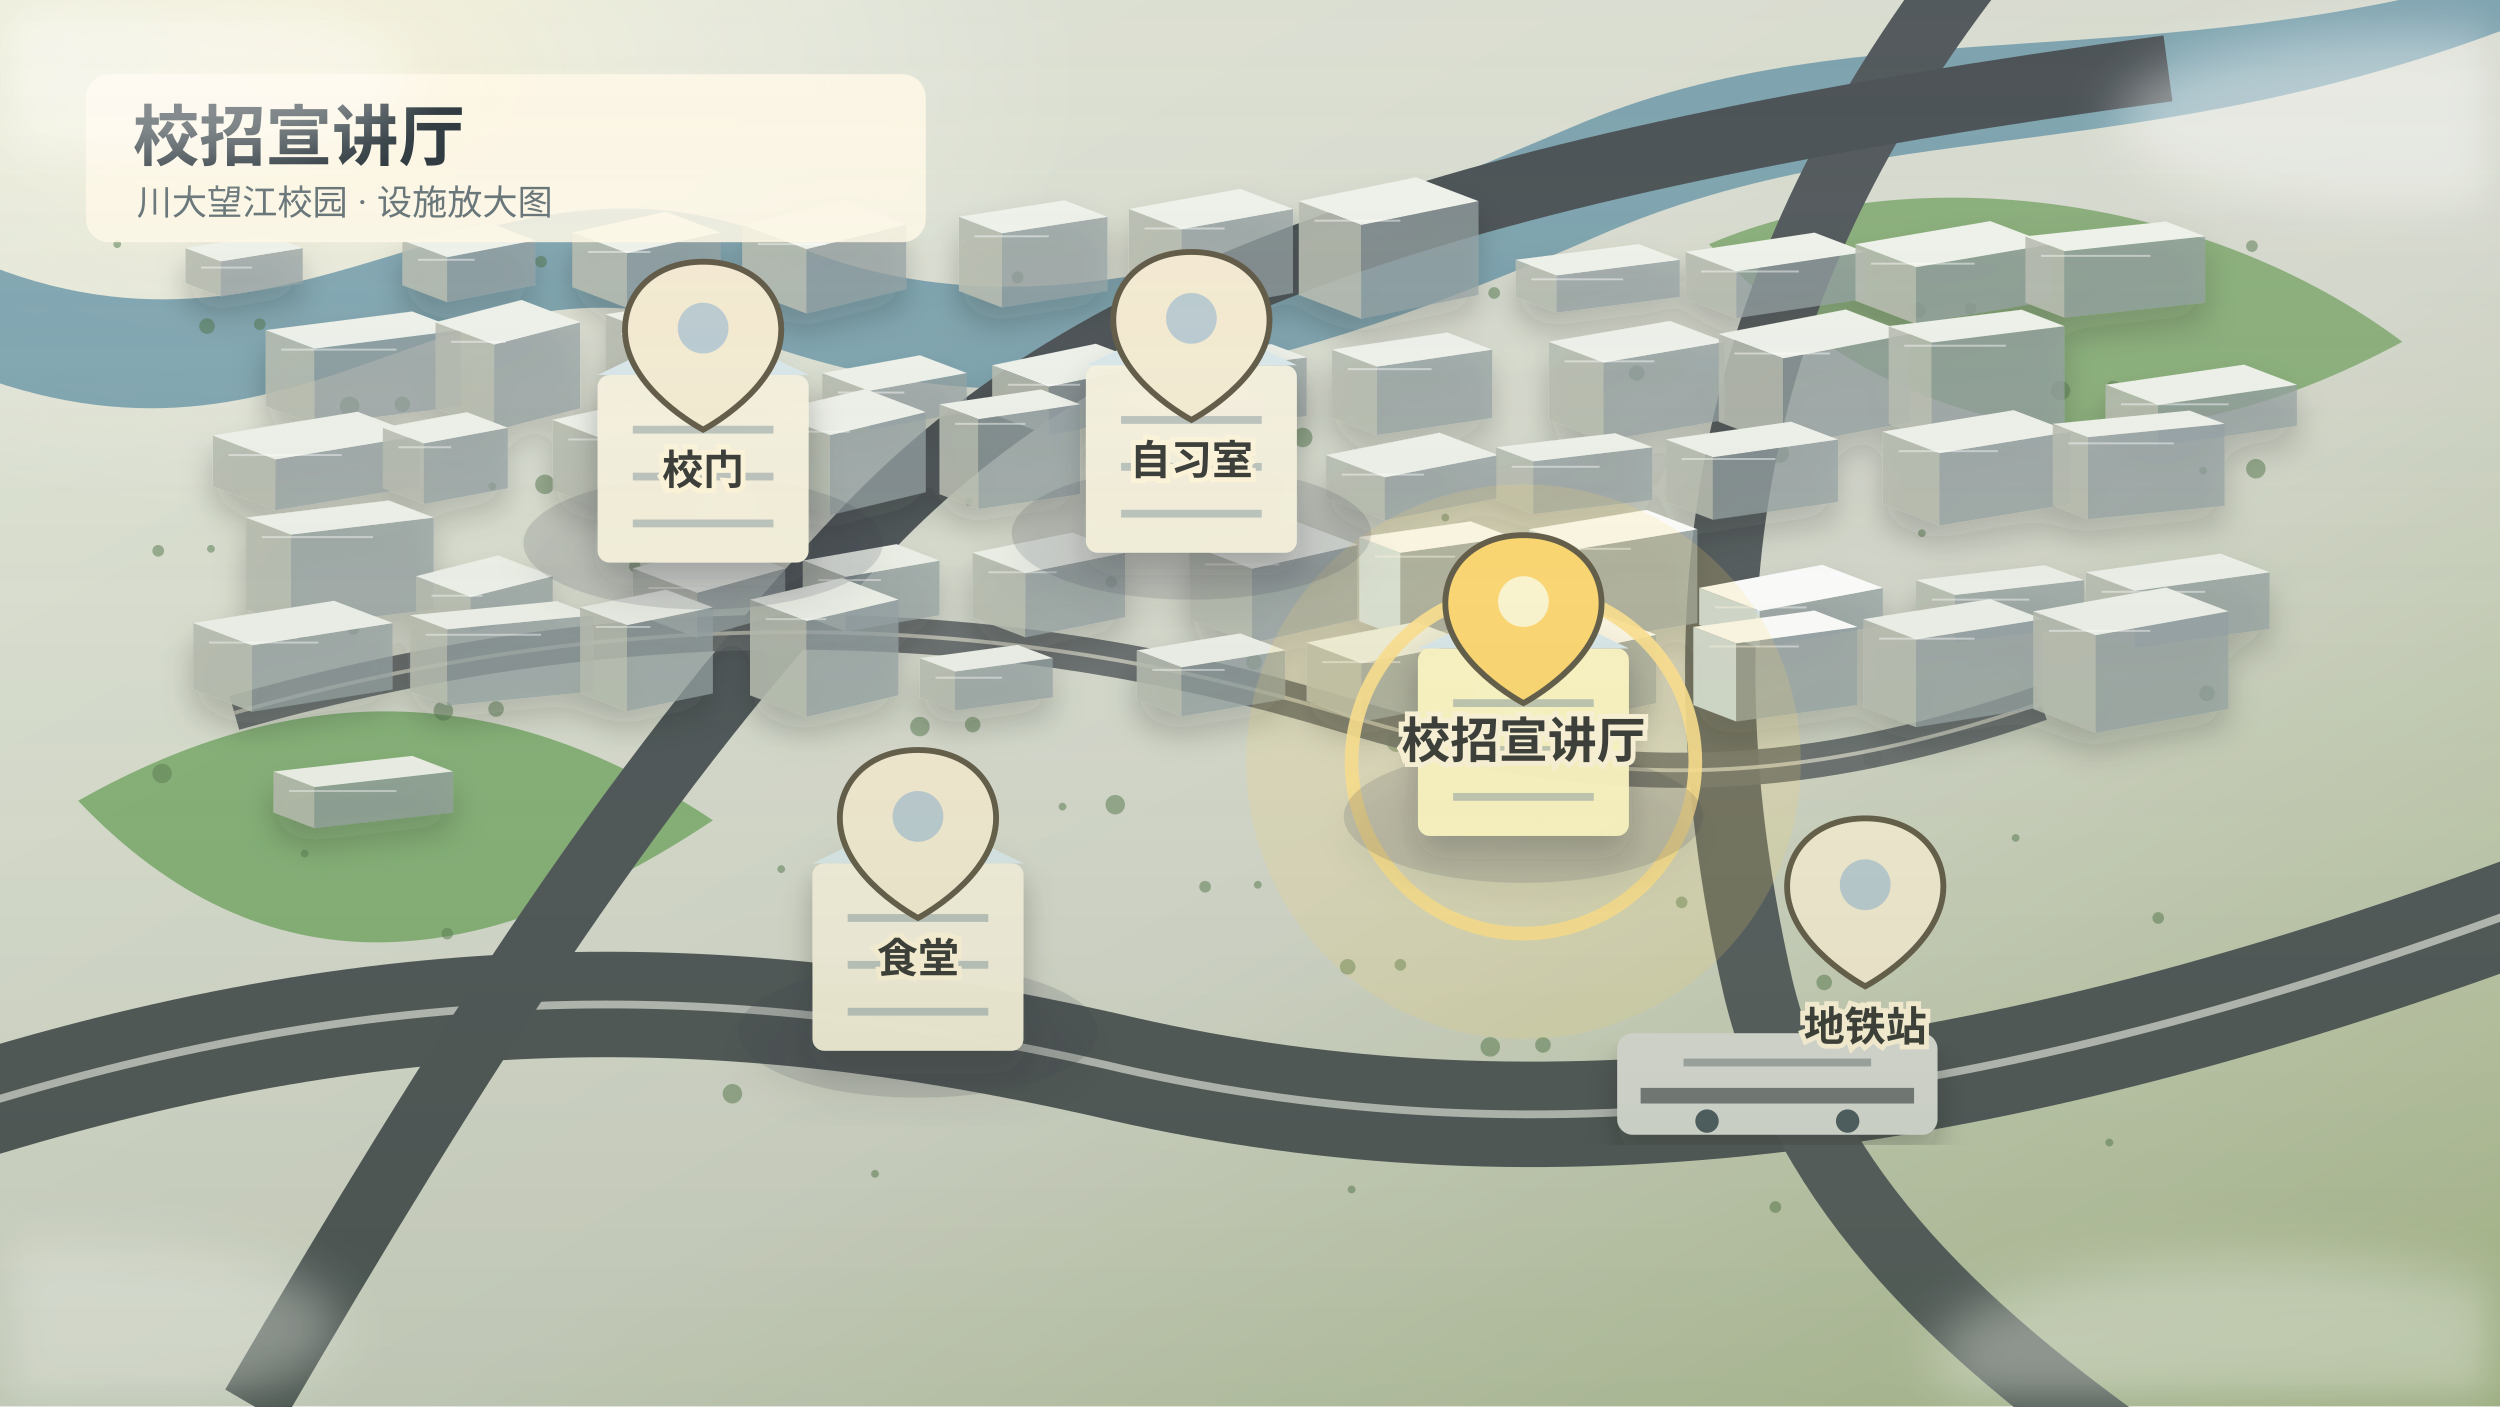
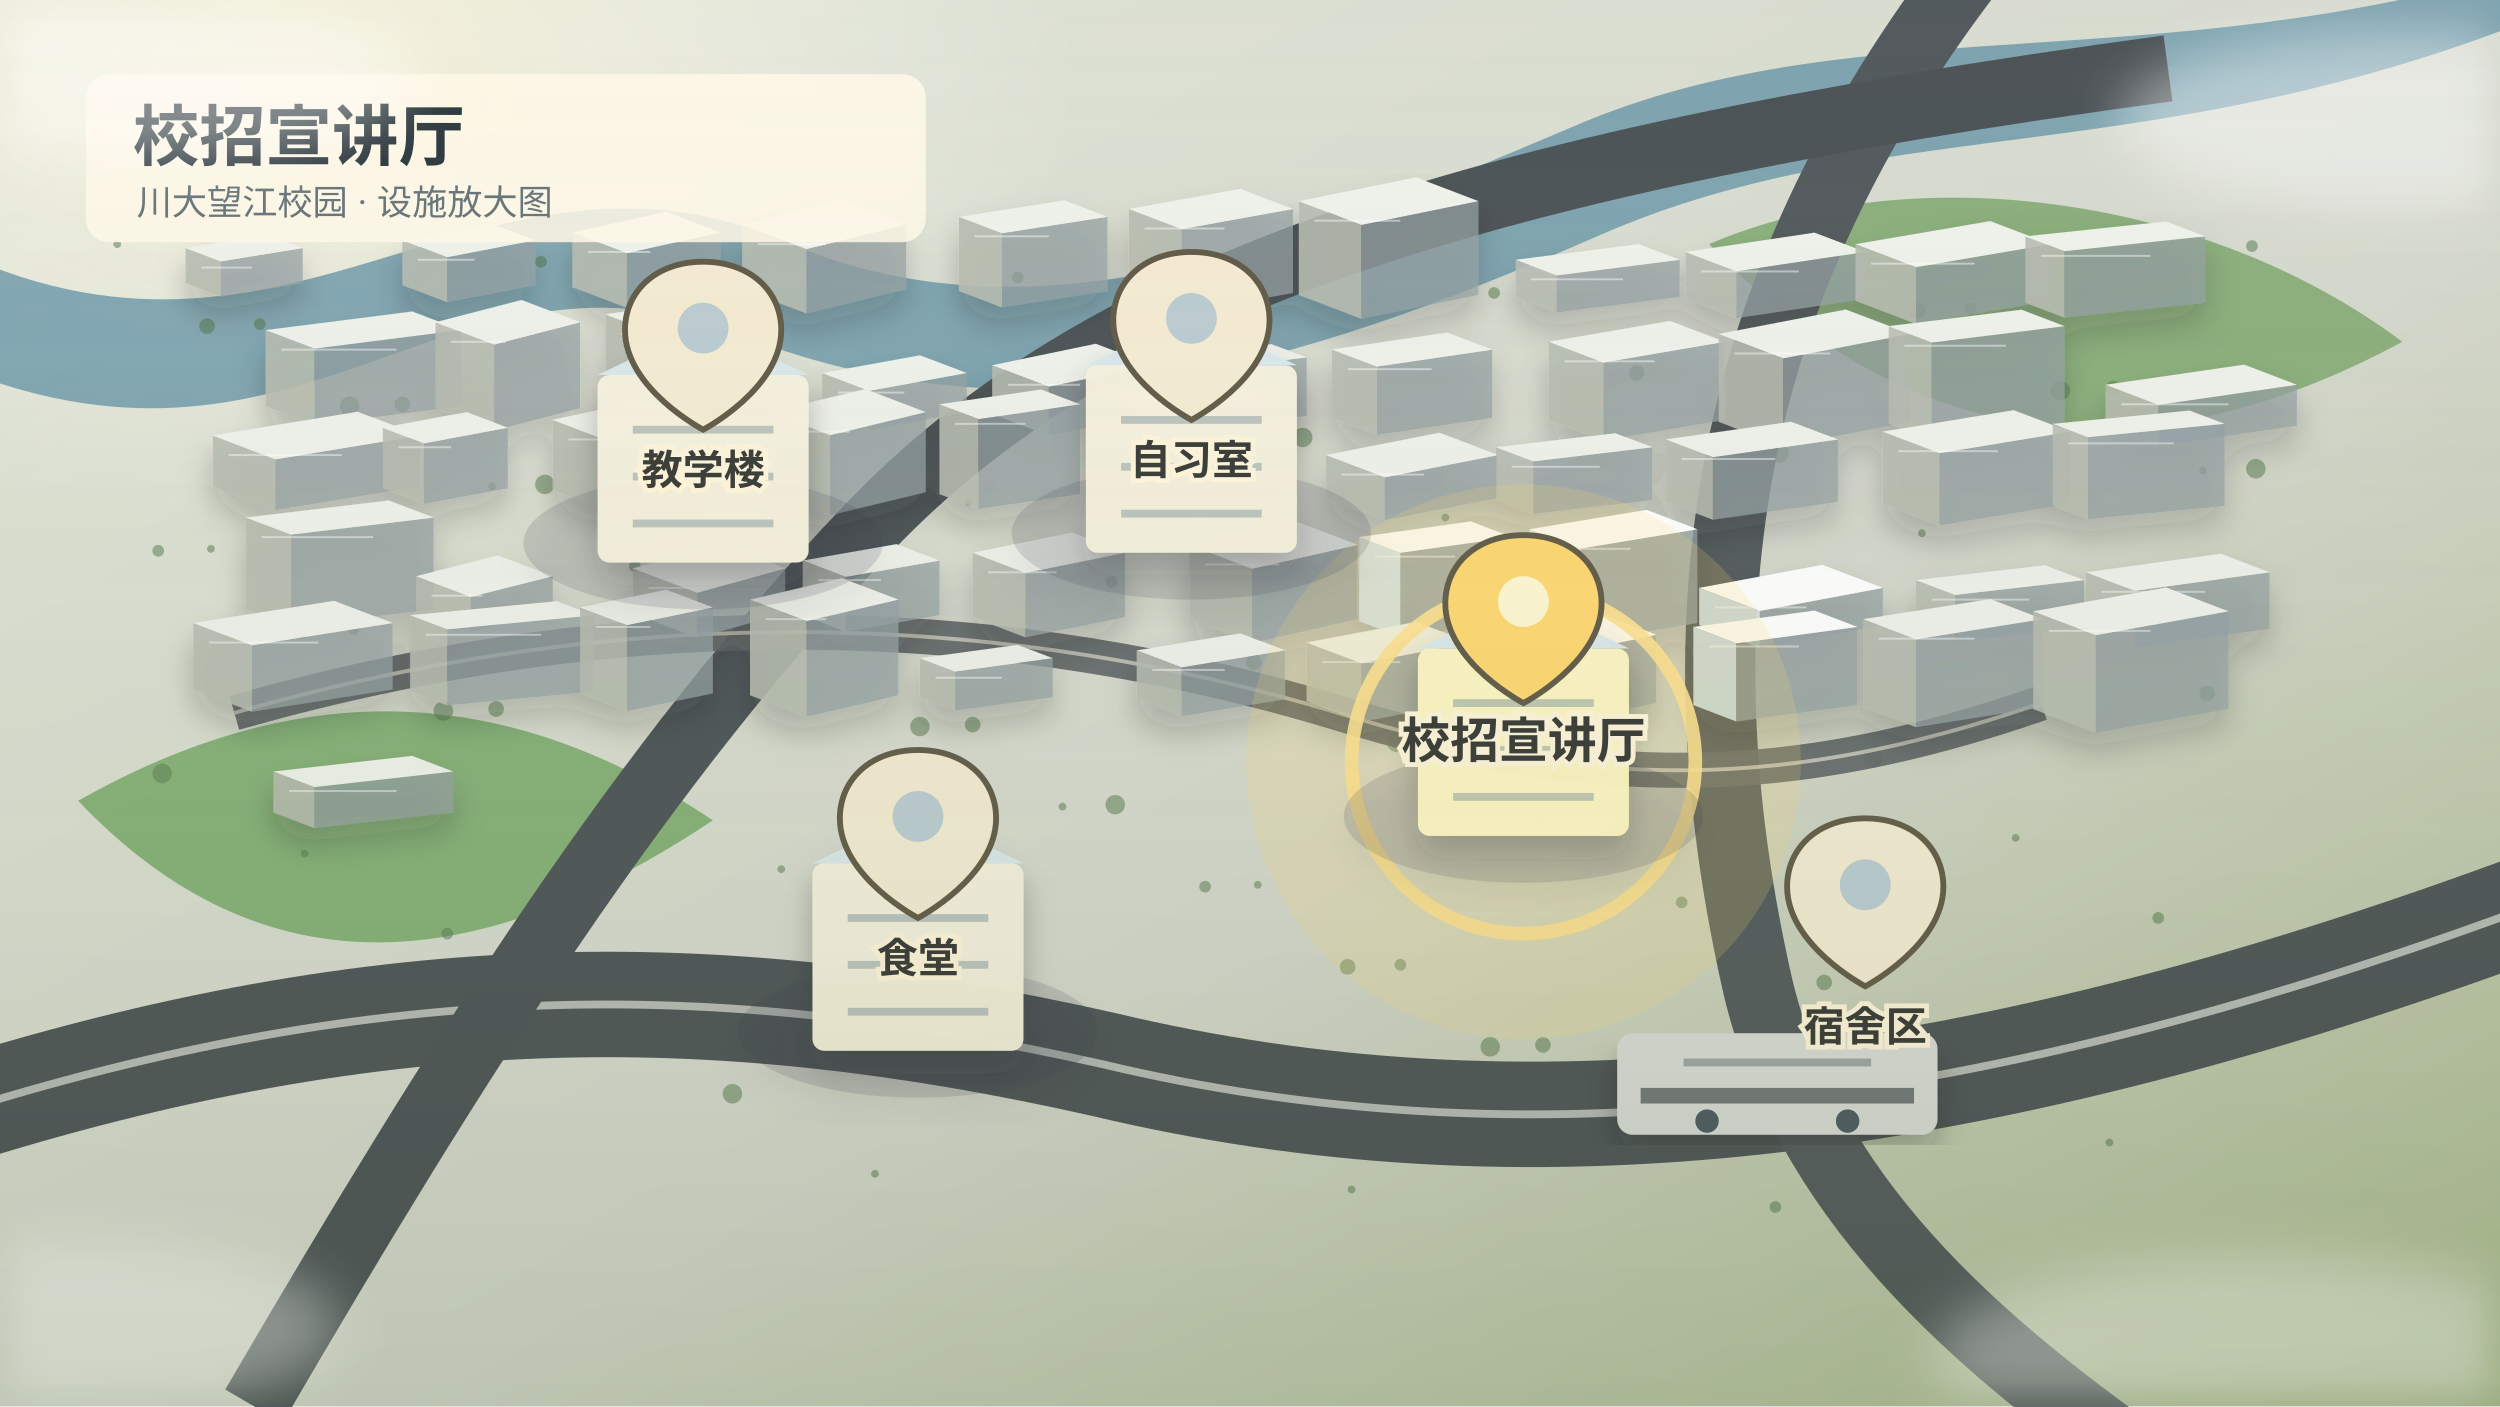
<svg xmlns="http://www.w3.org/2000/svg" width="1280" height="720" viewBox="0 0 1280 720">
  <defs>
    <linearGradient id="ground" x1="0" y1="0" x2="1" y2="1">
      <stop stop-color="#dfe4d4" />
      <stop offset=".58" stop-color="#d3d6cb" />
      <stop offset="1" stop-color="#a9b88c" />
    </linearGradient>
    <filter id="softShadow">
      <feDropShadow dx="0" dy="10" stdDeviation="8" flood-color="#1a2327" flood-opacity=".28" />
    </filter>
    <filter id="blur">
      <feGaussianBlur stdDeviation="13" />
    </filter>
    <radialGradient id="sun" cx="12%" cy="5%" r="75%">
      <stop stop-color="#fff6d6" stop-opacity=".68" />
      <stop offset=".42" stop-color="#fff" stop-opacity="0" />
    </radialGradient>
    <linearGradient id="v" x1="0" y1="0" x2="0" y2="1">
      <stop stop-color="#ffffff" stop-opacity=".04" />
      <stop offset="1" stop-color="#607948" stop-opacity=".18" />
    </linearGradient>
  </defs>
  <rect width="1280" height="720" fill="url(#ground)" />
  <rect width="1280" height="720" fill="url(#sun)" />
  <path d="M-30 125 C150 215 245 55 405 125 C535 180 675 120 805 65 C955 0 1115 45 1320 -25 L1320 0 C1110 90 970 55 820 120 C660 190 525 230 375 170 C225 115 155 265 -30 185Z" fill="#5f8fa3" opacity=".78" />
  <g opacity=".88">
    <path d="M40 410 C155 345 260 350 365 420 C245 500 135 510 40 410Z" fill="#75a766" />
    <path d="M875 125 C980 80 1130 100 1230 175 C1100 245 980 235 875 125Z" fill="#7ca56b" />
    <circle cx="60" cy="125" r="2" fill="#436b3c" opacity=".55" />
    <circle cx="133" cy="166" r="3" fill="#436b3c" opacity=".55" />
    <circle cx="206" cy="207" r="4" fill="#436b3c" opacity=".55" />
    <circle cx="279" cy="248" r="5" fill="#436b3c" opacity=".55" />
    <circle cx="352" cy="289" r="2" fill="#436b3c" opacity=".55" />
    <circle cx="425" cy="330" r="3" fill="#436b3c" opacity=".55" />
    <circle cx="498" cy="371" r="4" fill="#436b3c" opacity=".55" />
    <circle cx="571" cy="412" r="5" fill="#436b3c" opacity=".55" />
    <circle cx="644" cy="453" r="2" fill="#436b3c" opacity=".55" />
    <circle cx="717" cy="494" r="3" fill="#436b3c" opacity=".55" />
    <circle cx="790" cy="535" r="4" fill="#436b3c" opacity=".55" />
    <circle cx="863" cy="576" r="5" fill="#436b3c" opacity=".55" />
    <circle cx="936" cy="617" r="2" fill="#436b3c" opacity=".55" />
    <circle cx="1009" cy="158" r="3" fill="#436b3c" opacity=".55" />
    <circle cx="1082" cy="199" r="4" fill="#436b3c" opacity=".55" />
    <circle cx="1155" cy="240" r="5" fill="#436b3c" opacity=".55" />
    <circle cx="108" cy="281" r="2" fill="#436b3c" opacity=".55" />
    <circle cx="181" cy="322" r="3" fill="#436b3c" opacity=".55" />
    <circle cx="254" cy="363" r="4" fill="#436b3c" opacity=".55" />
    <circle cx="327" cy="404" r="5" fill="#436b3c" opacity=".55" />
    <circle cx="400" cy="445" r="2" fill="#436b3c" opacity=".55" />
    <circle cx="473" cy="486" r="3" fill="#436b3c" opacity=".55" />
    <circle cx="546" cy="527" r="4" fill="#436b3c" opacity=".55" />
    <circle cx="619" cy="568" r="5" fill="#436b3c" opacity=".55" />
    <circle cx="692" cy="609" r="2" fill="#436b3c" opacity=".55" />
    <circle cx="765" cy="150" r="3" fill="#436b3c" opacity=".55" />
    <circle cx="838" cy="191" r="4" fill="#436b3c" opacity=".55" />
    <circle cx="911" cy="232" r="5" fill="#436b3c" opacity=".55" />
    <circle cx="984" cy="273" r="2" fill="#436b3c" opacity=".55" />
    <circle cx="1057" cy="314" r="3" fill="#436b3c" opacity=".55" />
    <circle cx="1130" cy="355" r="4" fill="#436b3c" opacity=".55" />
    <circle cx="83" cy="396" r="5" fill="#436b3c" opacity=".55" />
    <circle cx="156" cy="437" r="2" fill="#436b3c" opacity=".55" />
    <circle cx="229" cy="478" r="3" fill="#436b3c" opacity=".55" />
    <circle cx="302" cy="519" r="4" fill="#436b3c" opacity=".55" />
    <circle cx="375" cy="560" r="5" fill="#436b3c" opacity=".55" />
    <circle cx="448" cy="601" r="2" fill="#436b3c" opacity=".55" />
    <circle cx="521" cy="142" r="3" fill="#436b3c" opacity=".55" />
    <circle cx="594" cy="183" r="4" fill="#436b3c" opacity=".55" />
    <circle cx="667" cy="224" r="5" fill="#436b3c" opacity=".55" />
    <circle cx="740" cy="265" r="2" fill="#436b3c" opacity=".55" />
    <circle cx="813" cy="306" r="3" fill="#436b3c" opacity=".55" />
    <circle cx="886" cy="347" r="4" fill="#436b3c" opacity=".55" />
    <circle cx="959" cy="388" r="5" fill="#436b3c" opacity=".55" />
    <circle cx="1032" cy="429" r="2" fill="#436b3c" opacity=".55" />
    <circle cx="1105" cy="470" r="3" fill="#436b3c" opacity=".55" />
    <circle cx="1178" cy="511" r="4" fill="#436b3c" opacity=".55" />
    <circle cx="131" cy="552" r="5" fill="#436b3c" opacity=".55" />
    <circle cx="204" cy="593" r="2" fill="#436b3c" opacity=".55" />
    <circle cx="277" cy="134" r="3" fill="#436b3c" opacity=".55" />
    <circle cx="350" cy="175" r="4" fill="#436b3c" opacity=".55" />
    <circle cx="423" cy="216" r="5" fill="#436b3c" opacity=".55" />
    <circle cx="496" cy="257" r="2" fill="#436b3c" opacity=".55" />
    <circle cx="569" cy="298" r="3" fill="#436b3c" opacity=".55" />
    <circle cx="642" cy="339" r="4" fill="#436b3c" opacity=".55" />
    <circle cx="715" cy="380" r="5" fill="#436b3c" opacity=".55" />
    <circle cx="788" cy="421" r="2" fill="#436b3c" opacity=".55" />
    <circle cx="861" cy="462" r="3" fill="#436b3c" opacity=".55" />
    <circle cx="934" cy="503" r="4" fill="#436b3c" opacity=".55" />
    <circle cx="1007" cy="544" r="5" fill="#436b3c" opacity=".55" />
    <circle cx="1080" cy="585" r="2" fill="#436b3c" opacity=".55" />
    <circle cx="1153" cy="126" r="3" fill="#436b3c" opacity=".55" />
    <circle cx="106" cy="167" r="4" fill="#436b3c" opacity=".55" />
    <circle cx="179" cy="208" r="5" fill="#436b3c" opacity=".55" />
    <circle cx="252" cy="249" r="2" fill="#436b3c" opacity=".55" />
    <circle cx="325" cy="290" r="3" fill="#436b3c" opacity=".55" />
    <circle cx="398" cy="331" r="4" fill="#436b3c" opacity=".55" />
    <circle cx="471" cy="372" r="5" fill="#436b3c" opacity=".55" />
    <circle cx="544" cy="413" r="2" fill="#436b3c" opacity=".55" />
    <circle cx="617" cy="454" r="3" fill="#436b3c" opacity=".55" />
    <circle cx="690" cy="495" r="4" fill="#436b3c" opacity=".55" />
    <circle cx="763" cy="536" r="5" fill="#436b3c" opacity=".55" />
    <circle cx="836" cy="577" r="2" fill="#436b3c" opacity=".55" />
    <circle cx="909" cy="618" r="3" fill="#436b3c" opacity=".55" />
    <circle cx="982" cy="159" r="4" fill="#436b3c" opacity=".55" />
    <circle cx="1055" cy="200" r="5" fill="#436b3c" opacity=".55" />
    <circle cx="1128" cy="241" r="2" fill="#436b3c" opacity=".55" />
    <circle cx="81" cy="282" r="3" fill="#436b3c" opacity=".55" />
    <circle cx="154" cy="323" r="4" fill="#436b3c" opacity=".55" />
    <circle cx="227" cy="364" r="5" fill="#436b3c" opacity=".55" />
  </g>
  <g class="roads">
    <path d="M-40 575 C190 500 365 500 565 545 C775 595 1005 575 1320 455" stroke="#464d50" stroke-width="54" fill="none" />
    <path d="M-40 575 C190 500 365 500 565 545 C775 595 1005 575 1320 455" stroke="#eef0e8" stroke-width="4" fill="none" opacity=".65" />
    <path d="M1020 -30 C900 120 850 285 900 505 C925 610 1005 685 1115 760" stroke="#4c5356" stroke-width="36" fill="none" />
    <path d="M130 720 C235 540 330 390 445 270 C560 150 740 85 1110 35" stroke="#454c50" stroke-width="34" fill="none" />
    <path d="M120 365 C330 305 520 315 685 365 C815 405 915 405 1045 360" stroke="#595f62" stroke-width="18" fill="none" opacity=".92" />
    <path d="M120 365 C330 305 520 315 685 365 C815 405 915 405 1045 360" stroke="#f5f1df" stroke-width="2" fill="none" opacity=".6" />
  </g>
  <g filter="url(#softShadow)">
    <g class="b">
      <polygon points="95,127 113,133.8 113,151.8 95,145" fill="#b4b9ad" opacity=".88" />
      <polygon points="113,133.8 155,127 155,145 113,151.8" fill="#8f9ba0" opacity=".72" />
      <polygon points="95,127 137,120.2 155,127 113,133.8" fill="#eef1ea" />
      <path d="M103 137h26" stroke="#fff" stroke-opacity=".45" />
    </g>
    <g class="b">
      <polygon points="206,123 229,131.7 229,154.7 206,146" fill="#b4b9ad" opacity=".88" />
      <polygon points="229,131.7 274,123 274,146 229,154.7" fill="#8f9ba0" opacity=".72" />
      <polygon points="206,123 251,114.3 274,123 229,131.7" fill="#eef1ea" />
      <path d="M214 133h29" stroke="#fff" stroke-opacity=".45" />
    </g>
    <g class="b">
      <polygon points="293,119 321,129.6 321,157.6 293,147" fill="#b4b9ad" opacity=".88" />
      <polygon points="321,129.6 369,119 369,147 321,157.6" fill="#8f9ba0" opacity=".72" />
      <polygon points="293,119 341,108.4 369,119 321,129.6" fill="#eef1ea" />
      <path d="M301 129h32" stroke="#fff" stroke-opacity=".45" />
    </g>
    <g class="b">
      <polygon points="380,115 413,127.5 413,160.5 380,148" fill="#b4b9ad" opacity=".88" />
      <polygon points="413,127.5 464,115 464,148 413,160.5" fill="#8f9ba0" opacity=".72" />
      <polygon points="380,115 431,102.5 464,115 413,127.5" fill="#eef1ea" />
      <path d="M388 125h35" stroke="#fff" stroke-opacity=".45" />
    </g>
    <g class="b">
      <polygon points="491,111 513,119.4 513,157.4 491,149" fill="#b4b9ad" opacity=".88" />
      <polygon points="513,119.4 567,111 567,149 513,157.4" fill="#8f9ba0" opacity=".72" />
      <polygon points="491,111 545,102.6 567,111 513,119.4" fill="#eef1ea" />
      <path d="M499 121h38" stroke="#fff" stroke-opacity=".45" />
    </g>
    <g class="b">
      <polygon points="578,107 605,117.3 605,160.3 578,150" fill="#b4b9ad" opacity=".88" />
      <polygon points="605,117.3 662,107 662,150 605,160.3" fill="#8f9ba0" opacity=".72" />
      <polygon points="578,107 635,96.7 662,107 605,117.3" fill="#eef1ea" />
      <path d="M586 117h41" stroke="#fff" stroke-opacity=".45" />
    </g>
    <g class="b">
      <polygon points="665,103 697,115.2 697,163.2 665,151" fill="#b4b9ad" opacity=".88" />
      <polygon points="697,115.2 757,103 757,151 697,163.2" fill="#8f9ba0" opacity=".72" />
      <polygon points="665,103 725,90.8 757,103 697,115.2" fill="#eef1ea" />
      <path d="M673 113h44" stroke="#fff" stroke-opacity=".45" />
    </g>
    <g class="b">
      <polygon points="776,133 797,141 797,160 776,152" fill="#b4b9ad" opacity=".88" />
      <polygon points="797,141 860,133 860,152 797,160" fill="#8f9ba0" opacity=".72" />
      <polygon points="776,133 839,125 860,133 797,141" fill="#eef1ea" />
      <path d="M784 143h47" stroke="#fff" stroke-opacity=".45" />
    </g>
    <g class="b">
      <polygon points="863,129 889,138.9 889,162.9 863,153" fill="#b4b9ad" opacity=".88" />
      <polygon points="889,138.9 955,129 955,153 889,162.9" fill="#8f9ba0" opacity=".72" />
      <polygon points="863,129 929,119.1 955,129 889,138.9" fill="#eef1ea" />
      <path d="M871 139h50" stroke="#fff" stroke-opacity=".45" />
    </g>
    <g class="b">
      <polygon points="950,125 981,136.8 981,165.8 950,154" fill="#b4b9ad" opacity=".88" />
      <polygon points="981,136.8 1050,125 1050,154 981,165.8" fill="#8f9ba0" opacity=".72" />
      <polygon points="950,125 1019,113.2 1050,125 981,136.8" fill="#eef1ea" />
      <path d="M958 135h53" stroke="#fff" stroke-opacity=".45" />
    </g>
    <g class="b">
      <polygon points="1037,121 1057,128.6 1057,162.6 1037,155" fill="#b4b9ad" opacity=".88" />
      <polygon points="1057,128.6 1129,121 1129,155 1057,162.6" fill="#8f9ba0" opacity=".72" />
      <polygon points="1037,121 1109,113.4 1129,121 1057,128.6" fill="#eef1ea" />
      <path d="M1045 131h56" stroke="#fff" stroke-opacity=".45" />
    </g>
    <g class="b">
      <polygon points="136,169 161,178.5 161,217.5 136,208" fill="#b4b9ad" opacity=".88" />
      <polygon points="161,178.5 236,169 236,208 161,217.5" fill="#8f9ba0" opacity=".72" />
      <polygon points="136,169 211,159.5 236,169 161,178.5" fill="#eef1ea" />
      <path d="M144 179h59" stroke="#fff" stroke-opacity=".45" />
    </g>
    <g class="b">
      <polygon points="223,165 253,176.4 253,220.4 223,209" fill="#b4b9ad" opacity=".88" />
      <polygon points="253,176.4 297,165 297,209 253,220.4" fill="#8f9ba0" opacity=".72" />
      <polygon points="223,165 267,153.6 297,165 253,176.4" fill="#eef1ea" />
      <path d="M231 175h28" stroke="#fff" stroke-opacity=".45" />
    </g>
    <g class="b">
      <polygon points="310,161 329,168.2 329,217.2 310,210" fill="#b4b9ad" opacity=".88" />
      <polygon points="329,168.2 376,161 376,210 329,217.2" fill="#8f9ba0" opacity=".72" />
      <polygon points="310,161 357,153.8 376,161 329,168.2" fill="#eef1ea" />
      <path d="M318 171h31" stroke="#fff" stroke-opacity=".45" />
    </g>
    <g class="b">
      <polygon points="421,191 445,200.1 445,220.1 421,211" fill="#b4b9ad" opacity=".88" />
      <polygon points="445,200.1 495,191 495,211 445,220.1" fill="#8f9ba0" opacity=".72" />
      <polygon points="421,191 471,181.9 495,191 445,200.1" fill="#eef1ea" />
      <path d="M429 201h34" stroke="#fff" stroke-opacity=".45" />
    </g>
    <g class="b">
      <polygon points="508,187 537,198 537,223 508,212" fill="#b4b9ad" opacity=".88" />
      <polygon points="537,198 590,187 590,212 537,223" fill="#8f9ba0" opacity=".72" />
      <polygon points="508,187 561,176 590,187 537,198" fill="#eef1ea" />
      <path d="M516 197h37" stroke="#fff" stroke-opacity=".45" />
    </g>
    <g class="b">
      <polygon points="595,183 613,189.8 613,219.8 595,213" fill="#b4b9ad" opacity=".88" />
      <polygon points="613,189.8 669,183 669,213 613,219.8" fill="#8f9ba0" opacity=".72" />
      <polygon points="595,183 651,176.2 669,183 613,189.8" fill="#eef1ea" />
      <path d="M603 193h40" stroke="#fff" stroke-opacity=".45" />
    </g>
    <g class="b">
      <polygon points="682,179 705,187.7 705,222.7 682,214" fill="#b4b9ad" opacity=".88" />
      <polygon points="705,187.7 764,179 764,214 705,222.7" fill="#8f9ba0" opacity=".72" />
      <polygon points="682,179 741,170.3 764,179 705,187.7" fill="#eef1ea" />
      <path d="M690 189h43" stroke="#fff" stroke-opacity=".45" />
    </g>
    <g class="b">
      <polygon points="793,175 821,185.6 821,225.6 793,215" fill="#b4b9ad" opacity=".88" />
      <polygon points="821,185.6 883,175 883,215 821,225.6" fill="#8f9ba0" opacity=".72" />
      <polygon points="793,175 855,164.4 883,175 821,185.6" fill="#eef1ea" />
      <path d="M801 185h46" stroke="#fff" stroke-opacity=".45" />
    </g>
    <g class="b">
      <polygon points="880,171 913,183.5 913,228.5 880,216" fill="#b4b9ad" opacity=".88" />
      <polygon points="913,183.5 978,171 978,216 913,228.5" fill="#8f9ba0" opacity=".72" />
      <polygon points="880,171 945,158.5 978,171 913,183.5" fill="#eef1ea" />
      <path d="M888 181h49" stroke="#fff" stroke-opacity=".45" />
    </g>
    <g class="b">
      <polygon points="967,167 989,175.4 989,225.4 967,217" fill="#b4b9ad" opacity=".88" />
      <polygon points="989,175.4 1057,167 1057,217 989,225.4" fill="#8f9ba0" opacity=".72" />
      <polygon points="967,167 1035,158.6 1057,167 989,175.4" fill="#eef1ea" />
      <path d="M975 177h52" stroke="#fff" stroke-opacity=".45" />
    </g>
    <g class="b">
      <polygon points="1078,197 1105,207.3 1105,228.3 1078,218" fill="#b4b9ad" opacity=".88" />
      <polygon points="1105,207.3 1176,197 1176,218 1105,228.3" fill="#8f9ba0" opacity=".72" />
      <polygon points="1078,197 1149,186.7 1176,197 1105,207.3" fill="#eef1ea" />
      <path d="M1086 207h55" stroke="#fff" stroke-opacity=".45" />
    </g>
    <g class="b">
      <polygon points="109,223 141,235.2 141,261.2 109,249" fill="#b4b9ad" opacity=".88" />
      <polygon points="141,235.2 215,223 215,249 141,261.2" fill="#8f9ba0" opacity=".72" />
      <polygon points="109,223 183,210.8 215,223 141,235.2" fill="#eef1ea" />
      <path d="M117 233h58" stroke="#fff" stroke-opacity=".45" />
    </g>
    <g class="b">
      <polygon points="196,219 217,227 217,258 196,250" fill="#b4b9ad" opacity=".88" />
      <polygon points="217,227 260,219 260,250 217,258" fill="#8f9ba0" opacity=".72" />
      <polygon points="196,219 239,211 260,219 217,227" fill="#eef1ea" />
      <path d="M204 229h27" stroke="#fff" stroke-opacity=".45" />
    </g>
    <g class="b">
      <polygon points="283,215 309,224.9 309,260.9 283,251" fill="#b4b9ad" opacity=".88" />
      <polygon points="309,224.9 355,215 355,251 309,260.9" fill="#8f9ba0" opacity=".72" />
      <polygon points="283,215 329,205.1 355,215 309,224.9" fill="#eef1ea" />
      <path d="M291 225h30" stroke="#fff" stroke-opacity=".45" />
    </g>
    <g class="b">
      <polygon points="394,211 425,222.8 425,263.8 394,252" fill="#b4b9ad" opacity=".88" />
      <polygon points="425,222.8 474,211 474,252 425,263.8" fill="#8f9ba0" opacity=".72" />
      <polygon points="394,211 443,199.2 474,211 425,222.8" fill="#eef1ea" />
      <path d="M402 221h33" stroke="#fff" stroke-opacity=".45" />
    </g>
    <g class="b">
      <polygon points="481,207 501,214.6 501,260.6 481,253" fill="#b4b9ad" opacity=".88" />
      <polygon points="501,214.6 553,207 553,253 501,260.6" fill="#8f9ba0" opacity=".72" />
      <polygon points="481,207 533,199.4 553,207 501,214.6" fill="#eef1ea" />
      <path d="M489 217h36" stroke="#fff" stroke-opacity=".45" />
    </g>
    <g class="b">
      <polygon points="568,203 593,212.5 593,263.5 568,254" fill="#b4b9ad" opacity=".88" />
      <polygon points="593,212.5 648,203 648,254 593,263.5" fill="#8f9ba0" opacity=".72" />
      <polygon points="568,203 623,193.5 648,203 593,212.5" fill="#eef1ea" />
      <path d="M576 213h39" stroke="#fff" stroke-opacity=".45" />
    </g>
    <g class="b">
      <polygon points="679,233 709,244.4 709,266.4 679,255" fill="#b4b9ad" opacity=".88" />
      <polygon points="709,244.4 767,233 767,255 709,266.4" fill="#8f9ba0" opacity=".72" />
      <polygon points="679,233 737,221.6 767,233 709,244.4" fill="#eef1ea" />
      <path d="M687 243h42" stroke="#fff" stroke-opacity=".45" />
    </g>
    <g class="b">
      <polygon points="766,229 785,236.2 785,263.2 766,256" fill="#b4b9ad" opacity=".88" />
      <polygon points="785,236.2 846,229 846,256 785,263.2" fill="#8f9ba0" opacity=".72" />
      <polygon points="766,229 827,221.8 846,229 785,236.2" fill="#eef1ea" />
      <path d="M774 239h45" stroke="#fff" stroke-opacity=".45" />
    </g>
    <g class="b">
      <polygon points="853,225 877,234.1 877,266.1 853,257" fill="#b4b9ad" opacity=".88" />
      <polygon points="877,234.1 941,225 941,257 877,266.1" fill="#8f9ba0" opacity=".72" />
      <polygon points="853,225 917,215.9 941,225 877,234.1" fill="#eef1ea" />
      <path d="M861 235h48" stroke="#fff" stroke-opacity=".45" />
    </g>
    <g class="b">
      <polygon points="964,221 993,232 993,269 964,258" fill="#b4b9ad" opacity=".88" />
      <polygon points="993,232 1060,221 1060,258 993,269" fill="#8f9ba0" opacity=".72" />
      <polygon points="964,221 1031,210 1060,221 993,232" fill="#eef1ea" />
      <path d="M972 231h51" stroke="#fff" stroke-opacity=".45" />
    </g>
    <g class="b">
      <polygon points="1051,217 1069,223.8 1069,265.8 1051,259" fill="#b4b9ad" opacity=".88" />
      <polygon points="1069,223.8 1139,217 1139,259 1069,265.8" fill="#8f9ba0" opacity=".72" />
      <polygon points="1051,217 1121,210.2 1139,217 1069,223.8" fill="#eef1ea" />
      <path d="M1059 227h54" stroke="#fff" stroke-opacity=".45" />
    </g>
    <g class="b">
      <polygon points="126,265 149,273.7 149,320.7 126,312" fill="#b4b9ad" opacity=".88" />
      <polygon points="149,273.7 222,265 222,312 149,320.7" fill="#8f9ba0" opacity=".72" />
      <polygon points="126,265 199,256.3 222,265 149,273.7" fill="#eef1ea" />
      <path d="M134 275h57" stroke="#fff" stroke-opacity=".45" />
    </g>
    <g class="b">
      <polygon points="213,295 241,305.6 241,323.6 213,313" fill="#b4b9ad" opacity=".88" />
      <polygon points="241,305.6 283,295 283,313 241,323.6" fill="#8f9ba0" opacity=".72" />
      <polygon points="213,295 255,284.4 283,295 241,305.6" fill="#eef1ea" />
      <path d="M221 305h26" stroke="#fff" stroke-opacity=".45" />
    </g>
    <g class="b">
      <polygon points="324,291 357,303.5 357,326.5 324,314" fill="#b4b9ad" opacity=".88" />
      <polygon points="357,303.5 402,291 402,314 357,326.5" fill="#8f9ba0" opacity=".72" />
      <polygon points="324,291 369,278.5 402,291 357,303.5" fill="#eef1ea" />
      <path d="M332 301h29" stroke="#fff" stroke-opacity=".45" />
    </g>
    <g class="b">
      <polygon points="411,287 433,295.4 433,323.4 411,315" fill="#b4b9ad" opacity=".88" />
      <polygon points="433,295.4 481,287 481,315 433,323.4" fill="#8f9ba0" opacity=".72" />
      <polygon points="411,287 459,278.6 481,287 433,295.4" fill="#eef1ea" />
      <path d="M419 297h32" stroke="#fff" stroke-opacity=".45" />
    </g>
    <g class="b">
      <polygon points="498,283 525,293.3 525,326.3 498,316" fill="#b4b9ad" opacity=".88" />
      <polygon points="525,293.3 576,283 576,316 525,326.3" fill="#8f9ba0" opacity=".72" />
      <polygon points="498,283 549,272.7 576,283 525,293.3" fill="#eef1ea" />
      <path d="M506 293h35" stroke="#fff" stroke-opacity=".45" />
    </g>
    <g class="b">
      <polygon points="609,279 641,291.2 641,329.2 609,317" fill="#b4b9ad" opacity=".88" />
      <polygon points="641,291.2 695,279 695,317 641,329.2" fill="#8f9ba0" opacity=".72" />
      <polygon points="609,279 663,266.8 695,279 641,291.2" fill="#eef1ea" />
      <path d="M617 289h38" stroke="#fff" stroke-opacity=".45" />
    </g>
    <g class="b">
      <polygon points="696,275 717,283 717,326 696,318" fill="#d5e6ed" opacity=".88" />
      <polygon points="717,283 774,275 774,318 717,326" fill="#8f9ba0" opacity=".72" />
      <polygon points="696,275 753,267 774,275 717,283" fill="#ffffff" />
      <path d="M704 285h41" stroke="#fff" stroke-opacity=".45" />
    </g>
    <g class="b">
      <polygon points="783,271 809,280.9 809,328.9 783,319" fill="#d5e6ed" opacity=".88" />
      <polygon points="809,280.9 869,271 869,319 809,328.9" fill="#8f9ba0" opacity=".72" />
      <polygon points="783,271 843,261.1 869,271 809,280.9" fill="#ffffff" />
      <path d="M791 281h44" stroke="#fff" stroke-opacity=".45" />
    </g>
    <g class="b">
      <polygon points="870,301 901,312.8 901,331.8 870,320" fill="#d5e6ed" opacity=".88" />
      <polygon points="901,312.8 964,301 964,320 901,331.8" fill="#8f9ba0" opacity=".72" />
      <polygon points="870,301 933,289.2 964,301 901,312.8" fill="#ffffff" />
      <path d="M878 311h47" stroke="#fff" stroke-opacity=".45" />
    </g>
    <g class="b">
      <polygon points="981,297 1001,304.6 1001,328.6 981,321" fill="#b4b9ad" opacity=".88" />
      <polygon points="1001,304.6 1067,297 1067,321 1001,328.6" fill="#8f9ba0" opacity=".72" />
      <polygon points="981,297 1047,289.4 1067,297 1001,304.6" fill="#eef1ea" />
      <path d="M989 307h50" stroke="#fff" stroke-opacity=".45" />
    </g>
    <g class="b">
      <polygon points="1068,293 1093,302.5 1093,331.5 1068,322" fill="#b4b9ad" opacity=".88" />
      <polygon points="1093,302.5 1162,293 1162,322 1093,331.5" fill="#8f9ba0" opacity=".72" />
      <polygon points="1068,293 1137,283.5 1162,293 1093,302.5" fill="#eef1ea" />
      <path d="M1076 303h53" stroke="#fff" stroke-opacity=".45" />
    </g>
    <g class="b">
      <polygon points="99,319 129,330.4 129,364.4 99,353" fill="#b4b9ad" opacity=".88" />
      <polygon points="129,330.4 201,319 201,353 129,364.4" fill="#8f9ba0" opacity=".72" />
      <polygon points="99,319 171,307.6 201,319 129,330.4" fill="#eef1ea" />
      <path d="M107 329h56" stroke="#fff" stroke-opacity=".45" />
    </g>
    <g class="b">
      <polygon points="210,315 229,322.2 229,361.2 210,354" fill="#b4b9ad" opacity=".88" />
      <polygon points="229,322.2 304,315 304,354 229,361.2" fill="#8f9ba0" opacity=".72" />
      <polygon points="210,315 285,307.8 304,315 229,322.2" fill="#eef1ea" />
      <path d="M218 325h59" stroke="#fff" stroke-opacity=".45" />
    </g>
    <g class="b">
      <polygon points="297,311 321,320.1 321,364.1 297,355" fill="#b4b9ad" opacity=".88" />
      <polygon points="321,320.1 365,311 365,355 321,364.1" fill="#8f9ba0" opacity=".72" />
      <polygon points="297,311 341,301.9 365,311 321,320.1" fill="#eef1ea" />
      <path d="M305 321h28" stroke="#fff" stroke-opacity=".45" />
    </g>
    <g class="b">
      <polygon points="384,307 413,318 413,367 384,356" fill="#b4b9ad" opacity=".88" />
      <polygon points="413,318 460,307 460,356 413,367" fill="#8f9ba0" opacity=".72" />
      <polygon points="384,307 431,296 460,307 413,318" fill="#eef1ea" />
      <path d="M392 317h31" stroke="#fff" stroke-opacity=".45" />
    </g>
    <g class="b">
      <polygon points="471,337 489,343.8 489,363.8 471,357" fill="#b4b9ad" opacity=".88" />
      <polygon points="489,343.8 539,337 539,357 489,363.8" fill="#8f9ba0" opacity=".72" />
      <polygon points="471,337 521,330.2 539,337 489,343.8" fill="#eef1ea" />
      <path d="M479 347h34" stroke="#fff" stroke-opacity=".45" />
    </g>
    <g class="b">
      <polygon points="582,333 605,341.7 605,366.7 582,358" fill="#b4b9ad" opacity=".88" />
      <polygon points="605,341.7 658,333 658,358 605,366.7" fill="#8f9ba0" opacity=".72" />
      <polygon points="582,333 635,324.3 658,333 605,341.7" fill="#eef1ea" />
      <path d="M590 343h37" stroke="#fff" stroke-opacity=".45" />
    </g>
    <g class="b">
      <polygon points="669,329 697,339.6 697,369.6 669,359" fill="#b4b9ad" opacity=".88" />
      <polygon points="697,339.6 753,329 753,359 697,369.6" fill="#8f9ba0" opacity=".72" />
      <polygon points="669,329 725,318.4 753,329 697,339.6" fill="#eef1ea" />
      <path d="M677 339h40" stroke="#fff" stroke-opacity=".45" />
    </g>
    <g class="b">
      <polygon points="756,325 789,337.5 789,372.5 756,360" fill="#d5e6ed" opacity=".88" />
      <polygon points="789,337.5 848,325 848,360 789,372.5" fill="#8f9ba0" opacity=".72" />
      <polygon points="756,325 815,312.5 848,325 789,337.5" fill="#ffffff" />
      <path d="M764 335h43" stroke="#fff" stroke-opacity=".45" />
    </g>
    <g class="b">
      <polygon points="867,321 889,329.4 889,369.4 867,361" fill="#d5e6ed" opacity=".88" />
      <polygon points="889,329.4 951,321 951,361 889,369.4" fill="#8f9ba0" opacity=".72" />
      <polygon points="867,321 929,312.6 951,321 889,329.4" fill="#ffffff" />
      <path d="M875 331h46" stroke="#fff" stroke-opacity=".45" />
    </g>
    <g class="b">
      <polygon points="954,317 981,327.3 981,372.3 954,362" fill="#b4b9ad" opacity=".88" />
      <polygon points="981,327.3 1046,317 1046,362 981,372.3" fill="#8f9ba0" opacity=".72" />
      <polygon points="954,317 1019,306.7 1046,317 981,327.3" fill="#eef1ea" />
      <path d="M962 327h49" stroke="#fff" stroke-opacity=".45" />
    </g>
    <g class="b">
      <polygon points="1041,313 1073,325.2 1073,375.2 1041,363" fill="#b4b9ad" opacity=".88" />
      <polygon points="1073,325.2 1141,313 1141,363 1073,375.2" fill="#8f9ba0" opacity=".72" />
      <polygon points="1041,313 1109,300.8 1141,313 1073,325.2" fill="#eef1ea" />
      <path d="M1049 323h52" stroke="#fff" stroke-opacity=".45" />
    </g>
    <g class="b">
      <polygon points="140,395 161,403 161,424 140,416" fill="#b4b9ad" opacity=".88" />
      <polygon points="161,403 232,395 232,416 161,424" fill="#8f9ba0" opacity=".72" />
      <polygon points="140,395 211,387 232,395 161,403" fill="#eef1ea" />
      <path d="M148 405h55" stroke="#fff" stroke-opacity=".45" />
    </g>
  </g>
  <circle cx="780" cy="390" r="142" fill="#ffd66b" opacity=".18" />
  <circle cx="780" cy="390" r="88" fill="none" stroke="#ffe08a" stroke-width="7" opacity=".9" />
  <g transform="translate(360 250)" filter="url(#softShadow)">
    <ellipse cx="0" cy="28" rx="92" ry="34" fill="#263238" opacity=".16" />
    <rect x="-54" y="-58" width="108" height="96" rx="6" fill="#f6f1de" opacity=".98" />
    <path d="M-54 -58 L0 -84 L54 -58 Z" fill="#d9e6ea" />
    <path d="M-36 -30 H36 M-36 -6 H36 M-36 18 H36" stroke="#8a9aa0" stroke-width="4" opacity=".55" />
  </g>
  <g transform="translate(360 156)" class="marker">
    <path d="M0 -22 C24 -22 40 -7 40 13 C40 43 0 64 0 64 C0 64 -40 43 -40 13 C-40 -7 -24 -22 0 -22Z" fill="#f4ead1" stroke="#5a533f" stroke-width="3" />
    <circle cx="0" cy="12" r="13" fill="#b8c9d0" />
-     <text x="0" y="92" text-anchor="middle" font-size="21" font-weight="800" fill="#2f312d" paint-order="stroke" stroke="#fff5da" stroke-width="5">校门</text>
+     <text x="0" y="92" text-anchor="middle" font-size="21" font-weight="800" fill="#2f312d" paint-order="stroke" stroke="#fff5da" stroke-width="5">教学楼</text>
  </g>
  <g transform="translate(610 245)" filter="url(#softShadow)">
    <ellipse cx="0" cy="28" rx="92" ry="34" fill="#263238" opacity=".16" />
    <rect x="-54" y="-58" width="108" height="96" rx="6" fill="#f6f1de" opacity=".98" />
    <path d="M-54 -58 L0 -84 L54 -58 Z" fill="#d9e6ea" />
    <path d="M-36 -30 H36 M-36 -6 H36 M-36 18 H36" stroke="#8a9aa0" stroke-width="4" opacity=".55" />
  </g>
  <g transform="translate(610 151)" class="marker">
    <path d="M0 -22 C24 -22 40 -7 40 13 C40 43 0 64 0 64 C0 64 -40 43 -40 13 C-40 -7 -24 -22 0 -22Z" fill="#f4ead1" stroke="#5a533f" stroke-width="3" />
    <circle cx="0" cy="12" r="13" fill="#b8c9d0" />
    <text x="0" y="92" text-anchor="middle" font-size="21" font-weight="800" fill="#2f312d" paint-order="stroke" stroke="#fff5da" stroke-width="5">自习室</text>
  </g>
  <g transform="translate(780 390)" filter="url(#softShadow)">
    <ellipse cx="0" cy="28" rx="92" ry="34" fill="#263238" opacity=".16" />
    <rect x="-54" y="-58" width="108" height="96" rx="6" fill="#fff7c2" opacity=".98" />
    <path d="M-54 -58 L0 -84 L54 -58 Z" fill="#d9e6ea" />
    <path d="M-36 -30 H36 M-36 -6 H36 M-36 18 H36" stroke="#8a9aa0" stroke-width="4" opacity=".55" />
  </g>
  <g transform="translate(780 296)" class="marker">
    <path d="M0 -22 C24 -22 40 -7 40 13 C40 43 0 64 0 64 C0 64 -40 43 -40 13 C-40 -7 -24 -22 0 -22Z" fill="#ffd66b" stroke="#5a533f" stroke-width="3" />
    <circle cx="0" cy="12" r="13" fill="#fff7cf" />
    <text x="0" y="92" text-anchor="middle" font-size="25" font-weight="800" fill="#2f312d" paint-order="stroke" stroke="#fff5da" stroke-width="5">校招宣讲厅</text>
  </g>
  <g transform="translate(470 500)" filter="url(#softShadow)">
    <ellipse cx="0" cy="28" rx="92" ry="34" fill="#263238" opacity=".16" />
    <rect x="-54" y="-58" width="108" height="96" rx="6" fill="#f6f1de" opacity=".98" />
    <path d="M-54 -58 L0 -84 L54 -58 Z" fill="#d9e6ea" />
    <path d="M-36 -30 H36 M-36 -6 H36 M-36 18 H36" stroke="#8a9aa0" stroke-width="4" opacity=".55" />
  </g>
  <g transform="translate(470 406)" class="marker">
    <path d="M0 -22 C24 -22 40 -7 40 13 C40 43 0 64 0 64 C0 64 -40 43 -40 13 C-40 -7 -24 -22 0 -22Z" fill="#f4ead1" stroke="#5a533f" stroke-width="3" />
    <circle cx="0" cy="12" r="13" fill="#b8c9d0" />
    <text x="0" y="92" text-anchor="middle" font-size="21" font-weight="800" fill="#2f312d" paint-order="stroke" stroke="#fff5da" stroke-width="5">食堂</text>
  </g>
  <g transform="translate(910 555)" filter="url(#softShadow)">
    <rect x="-82" y="-26" width="164" height="52" rx="8" fill="#d7d9d5" />
    <path d="M-70 6 H70" stroke="#6c7172" stroke-width="8" />
    <path d="M-48 -11 H48" stroke="#9aa1a2" stroke-width="4" />
    <circle cx="-36" cy="19" r="6" fill="#44525a" />
    <circle cx="36" cy="19" r="6" fill="#44525a" />
  </g>
  <g transform="translate(955 441)" class="marker">
    <path d="M0 -22 C24 -22 40 -7 40 13 C40 43 0 64 0 64 C0 64 -40 43 -40 13 C-40 -7 -24 -22 0 -22Z" fill="#f4ead1" stroke="#5a533f" stroke-width="3" />
    <circle cx="0" cy="12" r="13" fill="#b8c9d0" />
-     <text x="0" y="92" text-anchor="middle" font-size="21" font-weight="800" fill="#2f312d" paint-order="stroke" stroke="#fff5da" stroke-width="5">地铁站</text>
+     <text x="0" y="92" text-anchor="middle" font-size="21" font-weight="800" fill="#2f312d" paint-order="stroke" stroke="#fff5da" stroke-width="5">宿舍区</text>
  </g>
  <g>
    <rect x="44" y="38" width="430" height="86" rx="12" fill="#fff8e7" opacity=".86" />
    <text x="68" y="82" font-size="34" fill="#263238" font-weight="800">校招宣讲厅</text>
    <text x="70" y="110" font-size="18" fill="#627073">川大望江校园 · 设施放大图</text>
  </g>
  <g opacity=".42" filter="url(#blur)">
    <ellipse cx="80" cy="40" rx="130" ry="42" fill="#fff" />
    <ellipse cx="1230" cy="62" rx="145" ry="46" fill="#fff" />
    <ellipse cx="1160" cy="695" rx="170" ry="50" fill="#fff" />
    <ellipse cx="35" cy="680" rx="140" ry="44" fill="#fff" />
  </g>
  <rect width="1280" height="720" fill="url(#v)" />
</svg>
